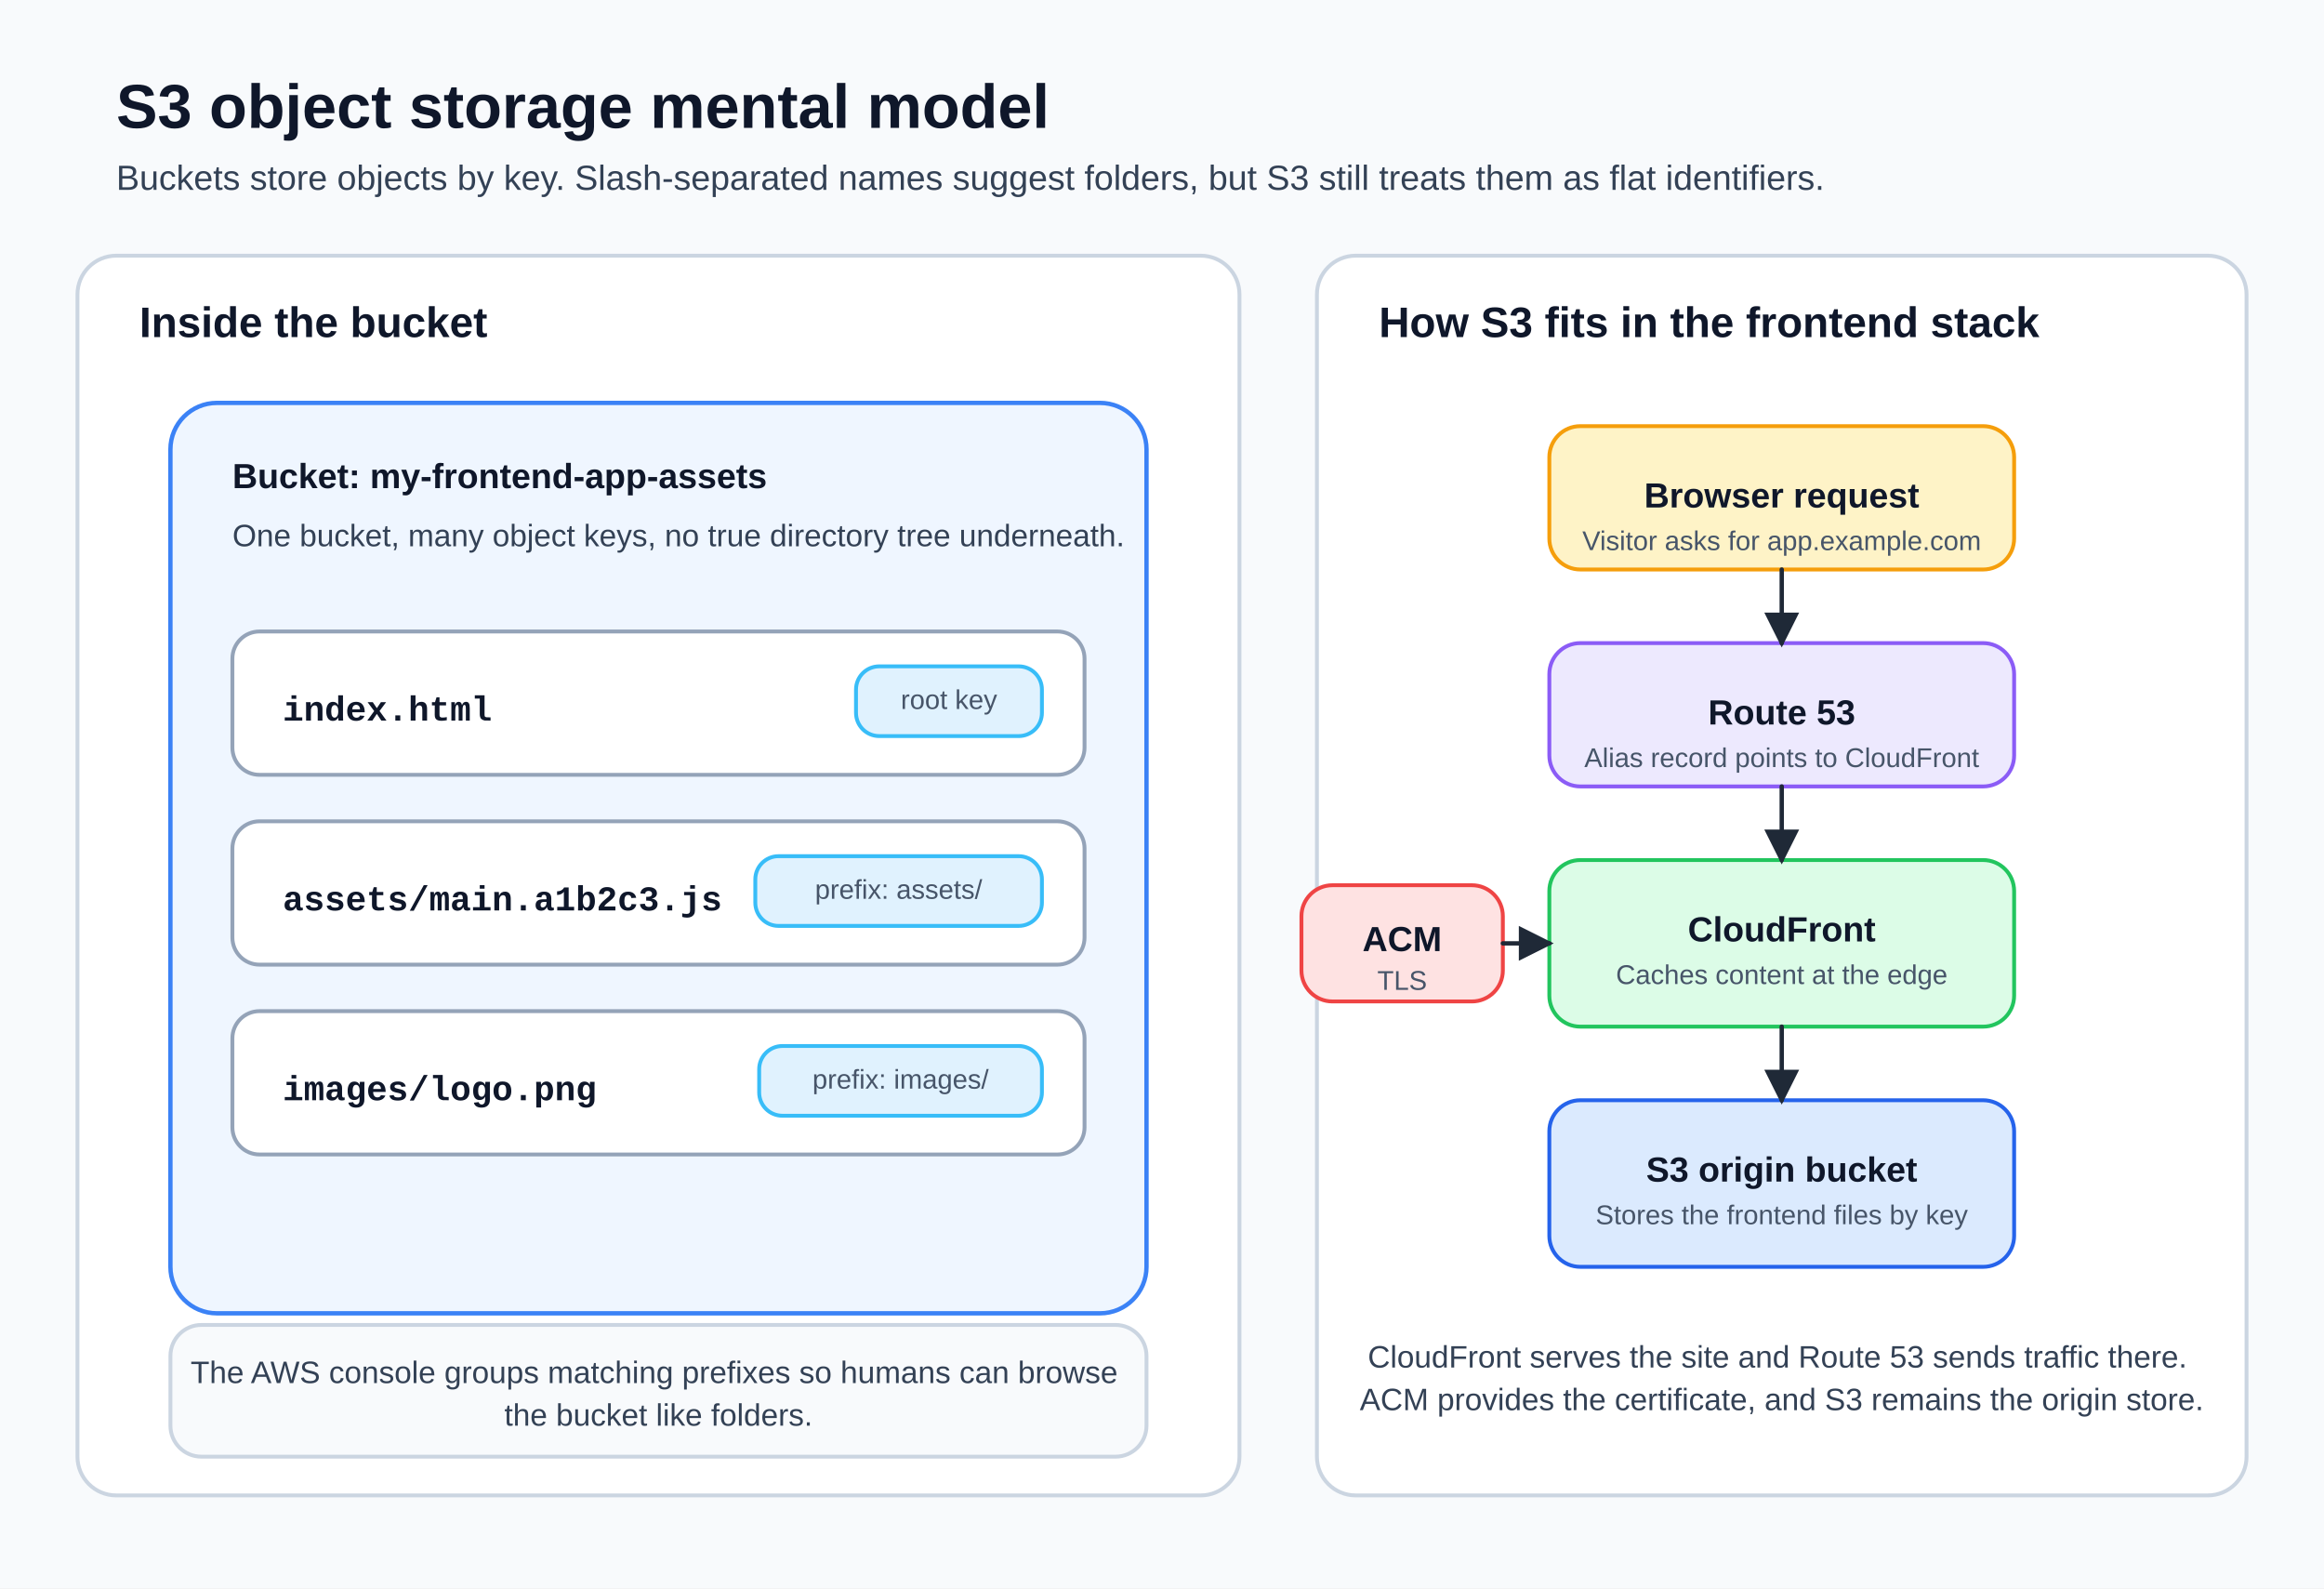
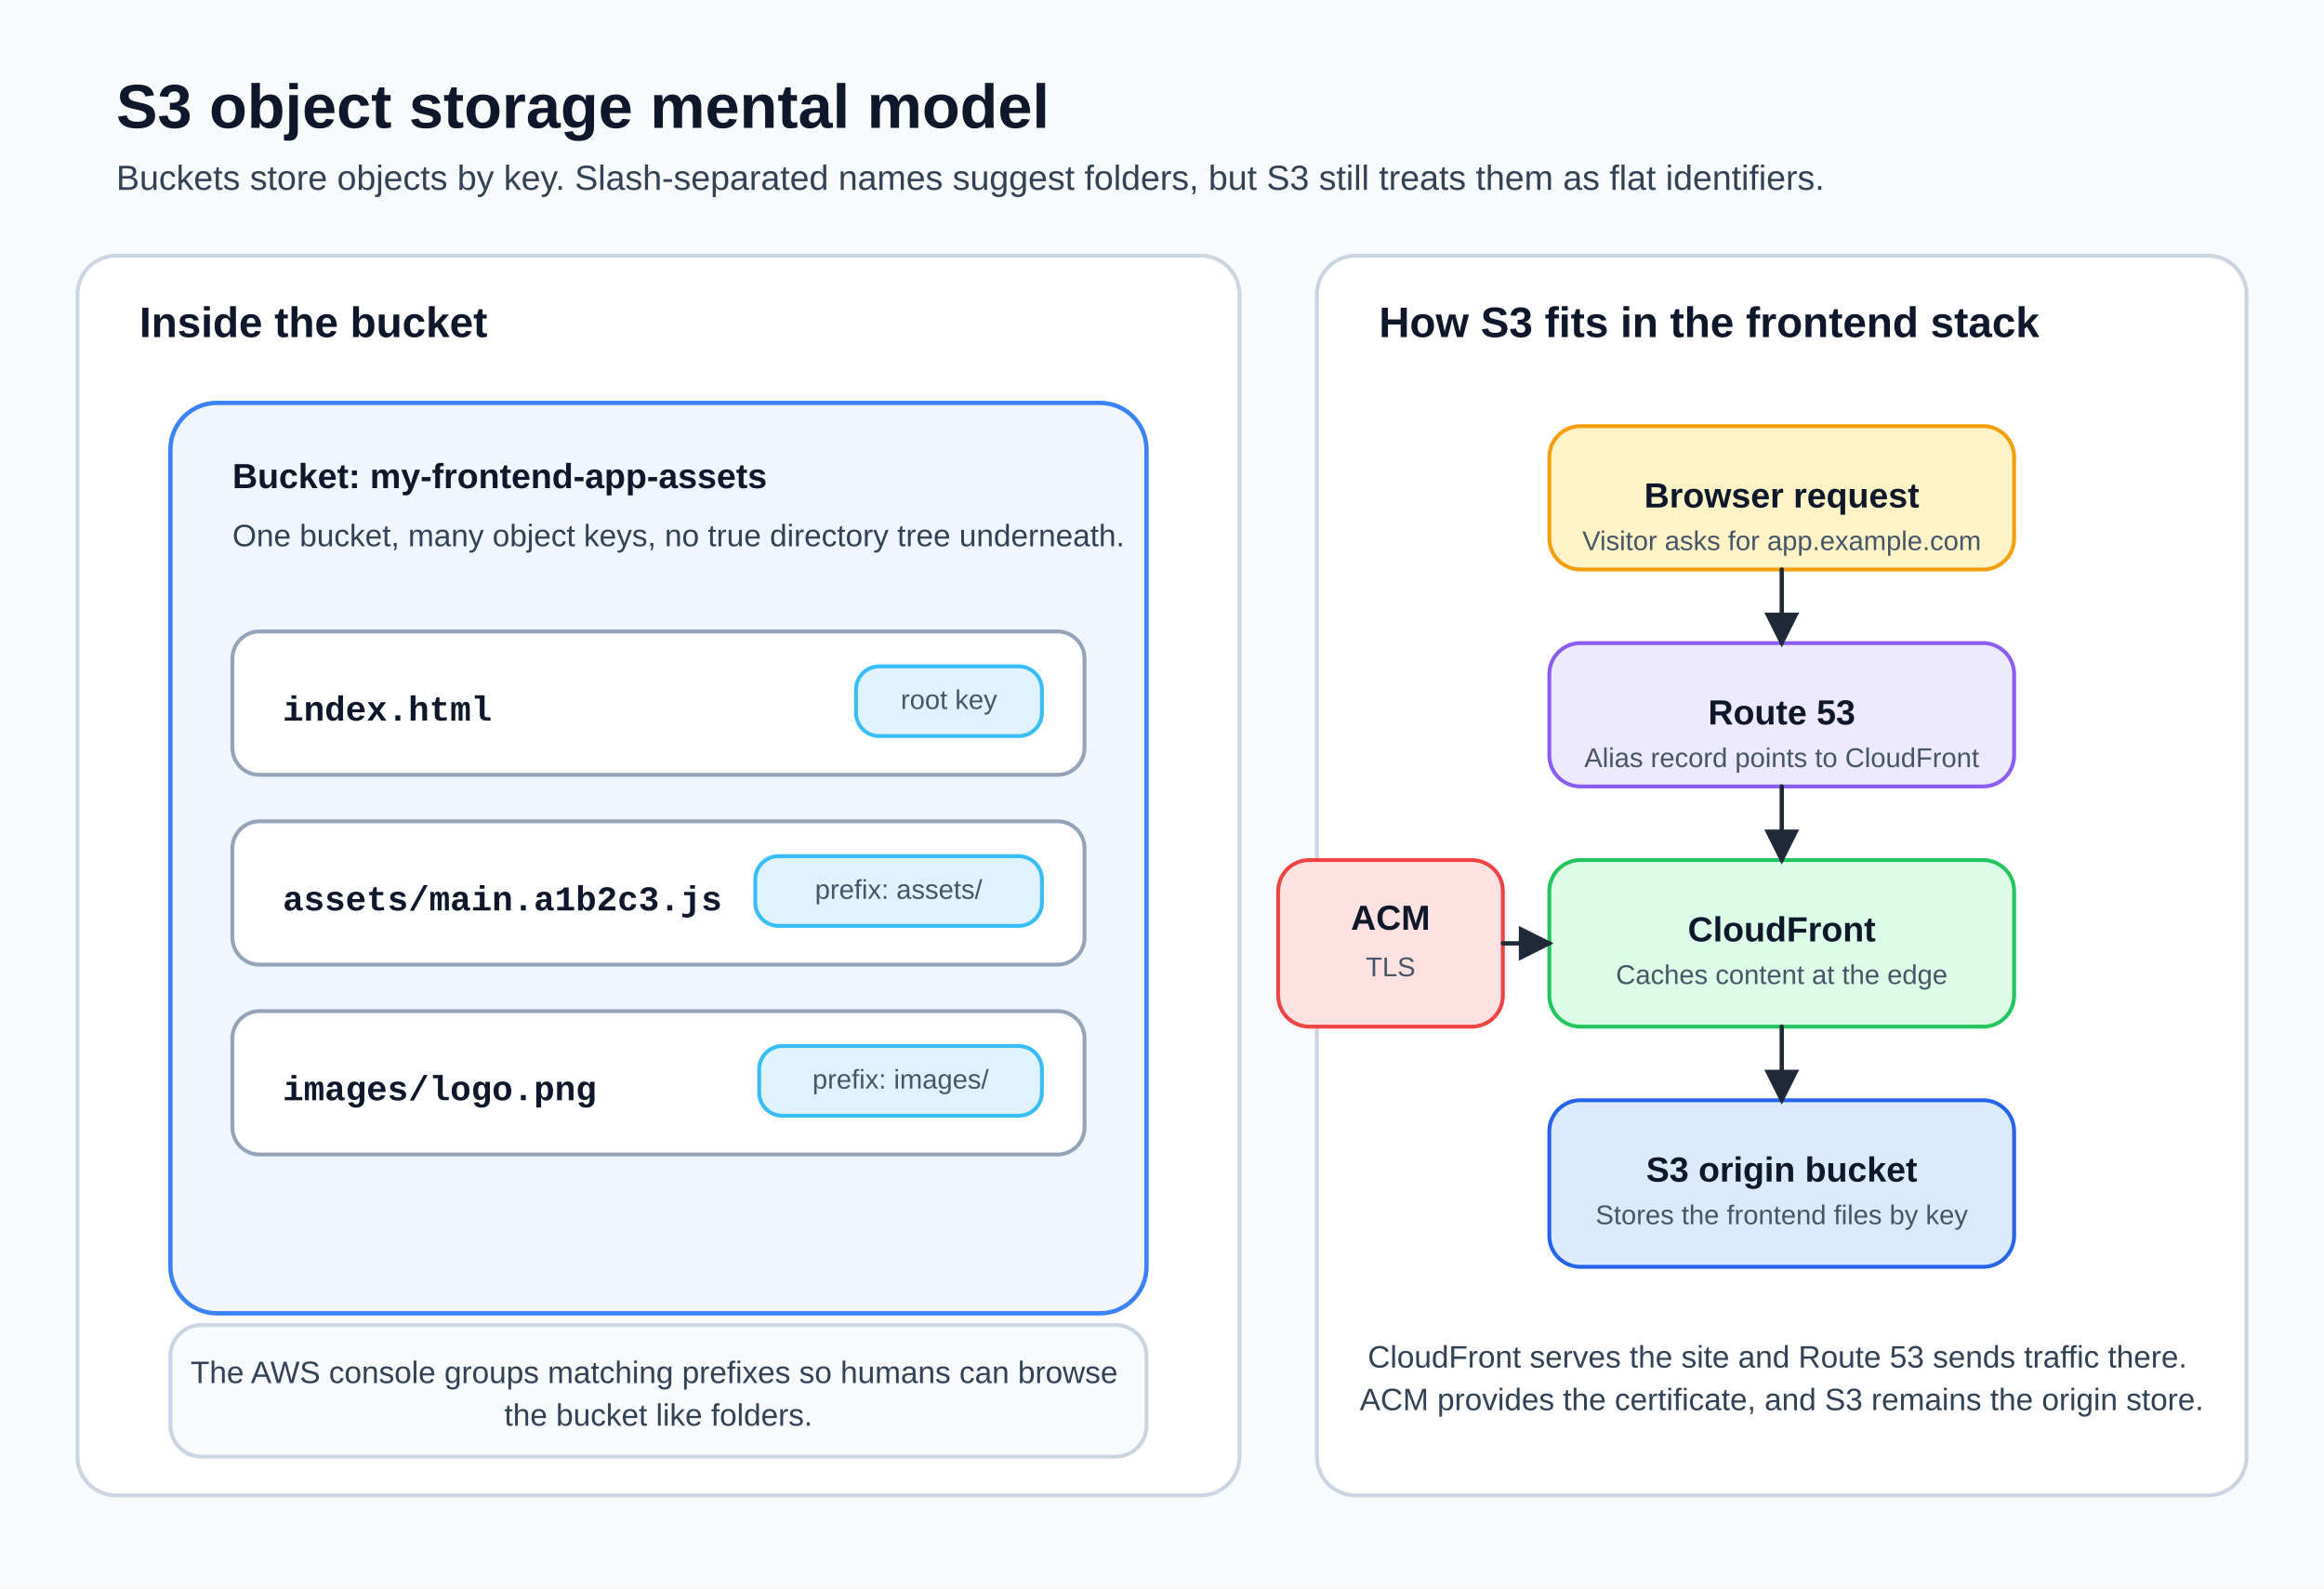
<svg xmlns="http://www.w3.org/2000/svg" viewBox="0 0 1200 820" role="img" aria-labelledby="title desc">
  <defs>
    <marker id="arrow" markerWidth="8" markerHeight="8" refX="7" refY="4" orient="auto">
      <path d="M 0 0 L 8 4 L 0 8 z" fill="#1f2937" />
    </marker>
    <style>
      .background { fill: #f8fafc; }
      .panel { fill: #ffffff; stroke: #cbd5e1; stroke-width: 2; rx: 20; }
      .bucket-shell { fill: #eff6ff; stroke: #3b82f6; stroke-width: 2.25; rx: 24; }
      .card { fill: #ffffff; stroke: #94a3b8; stroke-width: 2; rx: 14; }
      .key-chip { fill: #e0f2fe; stroke: #38bdf8; stroke-width: 2; rx: 12; }
      .callout { fill: #f8fafc; stroke: #cbd5e1; stroke-width: 2; rx: 16; }
      .service-browser { fill: #fef3c7; stroke: #f59e0b; stroke-width: 2; rx: 16; }
      .service-dns { fill: #ede9fe; stroke: #8b5cf6; stroke-width: 2; rx: 16; }
      .service-edge { fill: #dcfce7; stroke: #22c55e; stroke-width: 2; rx: 16; }
      .service-origin { fill: #dbeafe; stroke: #2563eb; stroke-width: 2; rx: 16; }
      .service-acm { fill: #fee2e2; stroke: #ef4444; stroke-width: 2; rx: 16; }
      .line {
        fill: none;
        stroke: #1f2937;
        stroke-width: 2.25;
        stroke-linecap: round;
        stroke-linejoin: round;
        marker-end: url(#arrow);
      }
      text { font-family: Arial, sans-serif; fill: #0f172a; }
      .title { font-size: 32px; font-weight: 700; }
      .subtitle { font-size: 18px; fill: #334155; }
      .heading { font-size: 22px; font-weight: 700; }
      .label { font-size: 18px; font-weight: 700; }
      .body { font-size: 16px; fill: #334155; }
      .small { font-size: 14px; fill: #475569; }
      .key { font-size: 18px; font-weight: 700; font-family: 'Courier New', monospace; }
      .center { text-anchor: middle; }
      .right { text-anchor: end; }
    </style>
  </defs>
  <rect class="background" width="1200" height="820" />
  <text x="60" y="66" class="title">S3 object storage mental model</text>
  <text x="60" y="98" class="subtitle">
    Buckets store objects by key. Slash-separated names suggest folders, but S3 still treats them as flat identifiers.
  </text>
  <rect x="40" y="132" width="600" height="640" class="panel" />
  <text x="72" y="174" class="heading">Inside the bucket</text>
  <rect x="88" y="208" width="504" height="470" class="bucket-shell" />
  <text x="120" y="252" class="label">Bucket: my-frontend-app-assets</text>
  <text x="120" y="282" class="body">One bucket, many object keys, no true directory tree underneath.</text>
  <rect x="120" y="326" width="440" height="74" class="card" />
  <text x="146" y="372" class="key">index.html</text>
  <rect x="442" y="344" width="96" height="36" class="key-chip" />
  <text x="490" y="366" class="small center">root key</text>
  <rect x="120" y="424" width="440" height="74" class="card" />
  <text x="146" y="470" class="key">assets/main.a1b2c3.js</text>
  <rect x="390" y="442" width="148" height="36" class="key-chip" />
  <text x="464" y="464" class="small center">prefix: assets/</text>
  <rect x="120" y="522" width="440" height="74" class="card" />
  <text x="146" y="568" class="key">images/logo.png</text>
  <rect x="392" y="540" width="146" height="36" class="key-chip" />
  <text x="465" y="562" class="small center">prefix: images/</text>
  <rect x="88" y="684" width="504" height="68" class="callout" />
  <text x="340" y="714" class="body center">
    <tspan x="340" dy="0">The AWS console groups matching prefixes so humans can browse</tspan>
    <tspan x="340" dy="22">the bucket like folders.</tspan>
  </text>
  <rect x="680" y="132" width="480" height="640" class="panel" />
  <text x="712" y="174" class="heading">How S3 fits in the frontend stack</text>
  <rect x="800" y="220" width="240" height="74" class="service-browser" />
  <text x="920" y="262" class="label center">Browser request</text>
  <text x="920" y="284" class="small center">Visitor asks for app.example.com</text>
  <rect x="800" y="332" width="240" height="74" class="service-dns" />
  <text x="920" y="374" class="label center">Route 53</text>
  <text x="920" y="396" class="small center">Alias record points to CloudFront</text>
  <rect x="800" y="444" width="240" height="86" class="service-edge" />
  <text x="920" y="486" class="label center">CloudFront</text>
  <text x="920" y="508" class="small center">Caches content at the edge</text>
  <rect x="800" y="568" width="240" height="86" class="service-origin" />
  <text x="920" y="610" class="label center">S3 origin bucket</text>
  <text x="920" y="632" class="small center">Stores the frontend files by key</text>
-   <rect x="672" y="457" width="104" height="60" class="service-acm" />
-   <text x="724" y="491" class="label center">ACM</text>
-   <text x="724" y="511" class="small center">TLS</text>
+   <rect x="660" y="444" width="116" height="86" class="service-acm" />
+   <text x="718" y="480" class="label center">ACM</text>
+   <text x="718" y="504" class="small center">TLS</text>
  <path class="line" d="M 920 294 L 920 332" />
  <path class="line" d="M 920 406 L 920 444" />
  <path class="line" d="M 920 530 L 920 568" />
  <path class="line" d="M 776 487 L 800 487" />
  <text x="920" y="706" class="body center">
    <tspan x="920" dy="0">CloudFront serves the site and Route 53 sends traffic there.</tspan>
    <tspan x="920" dy="22">ACM provides the certificate, and S3 remains the origin store.</tspan>
  </text>
</svg>
